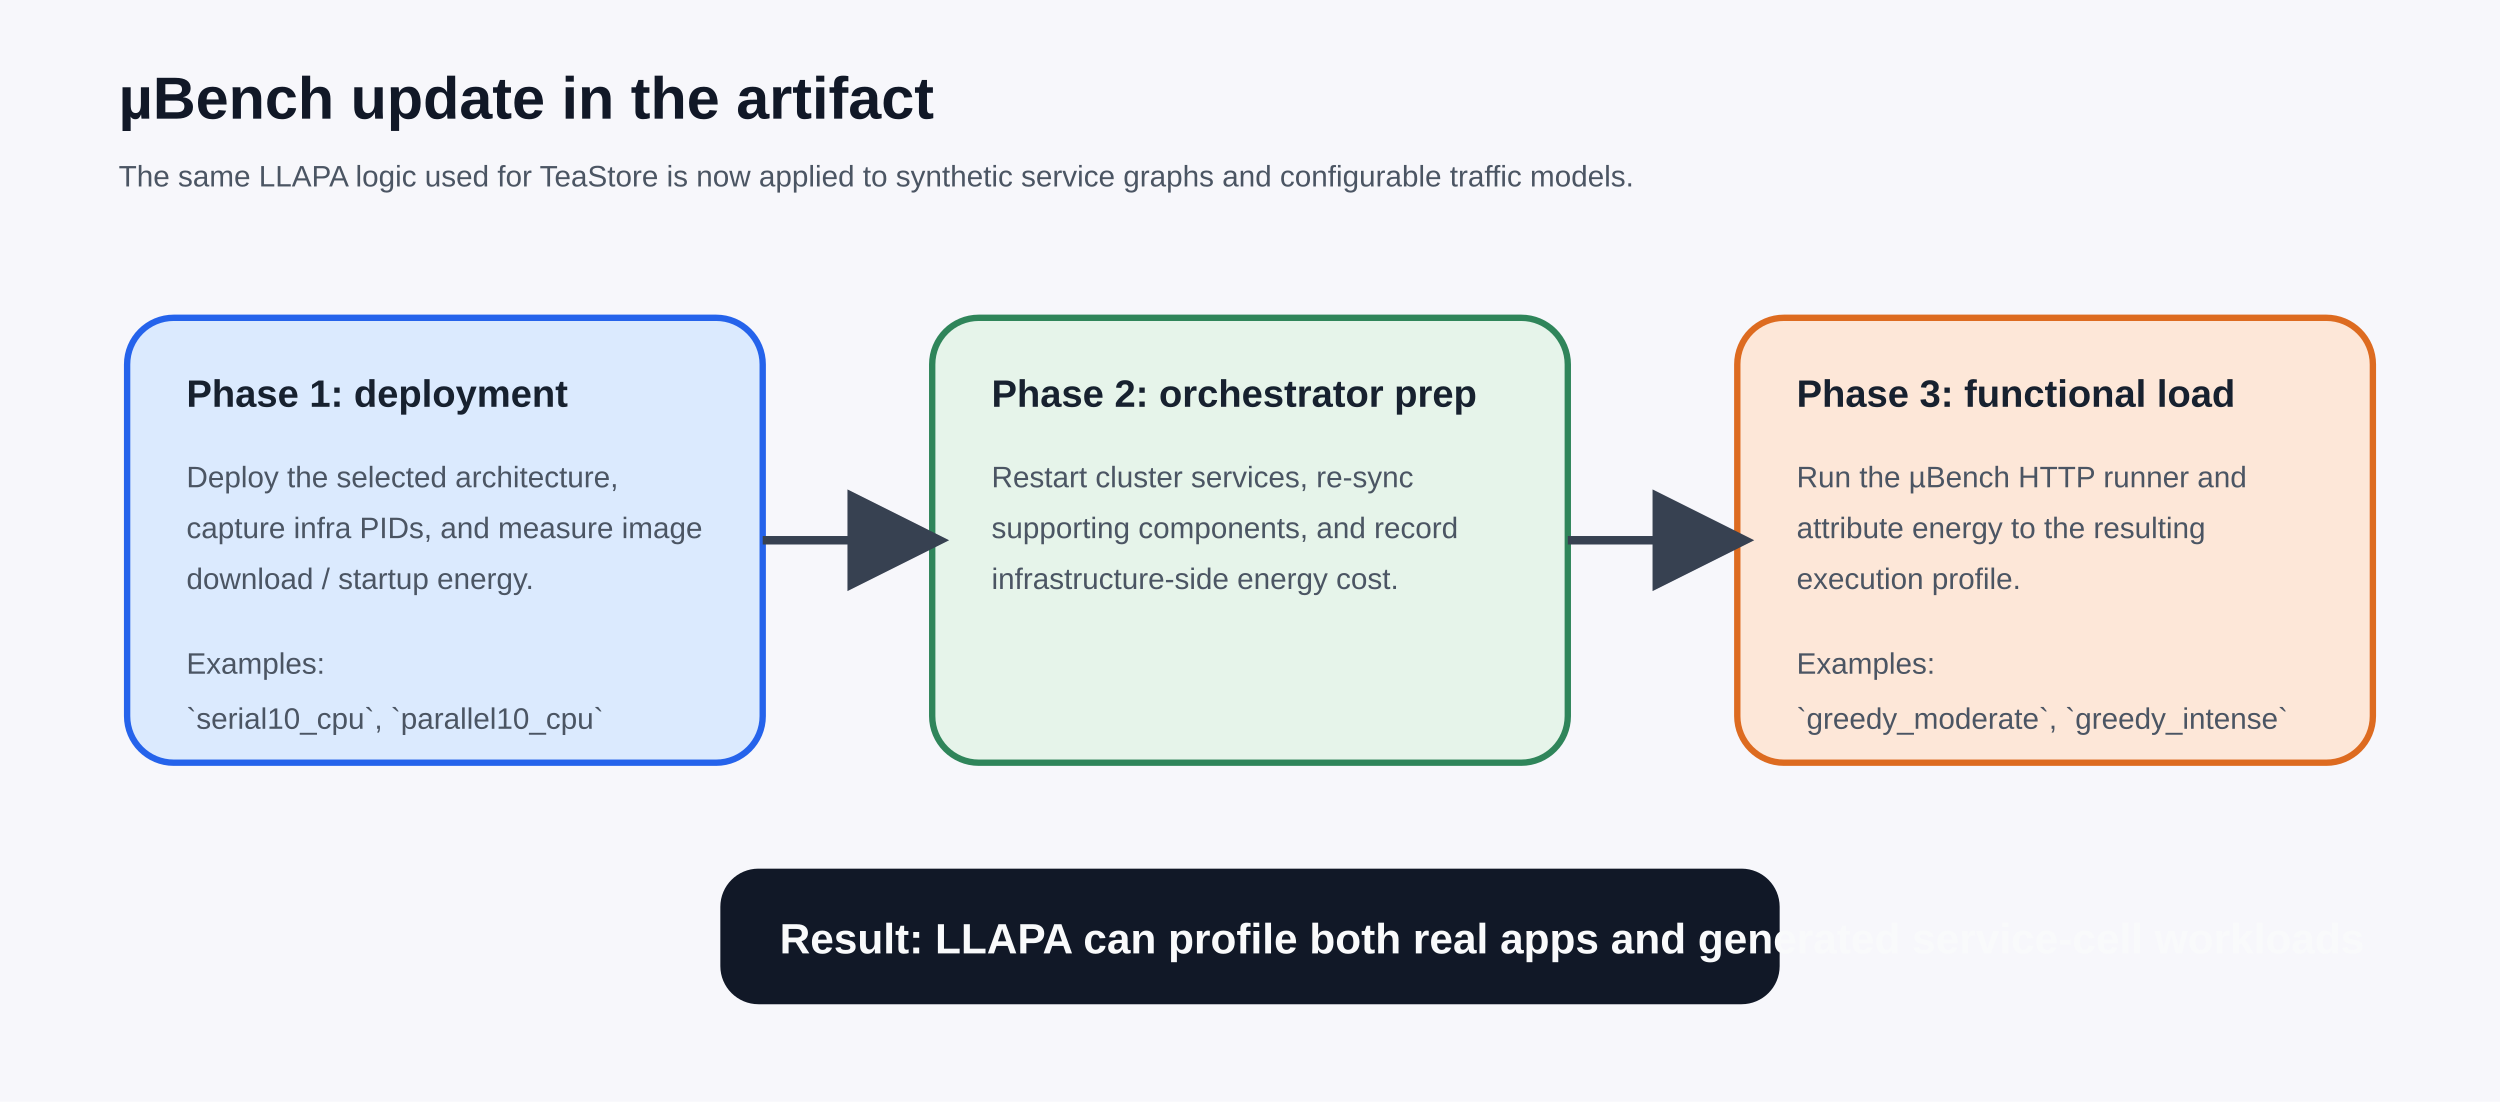
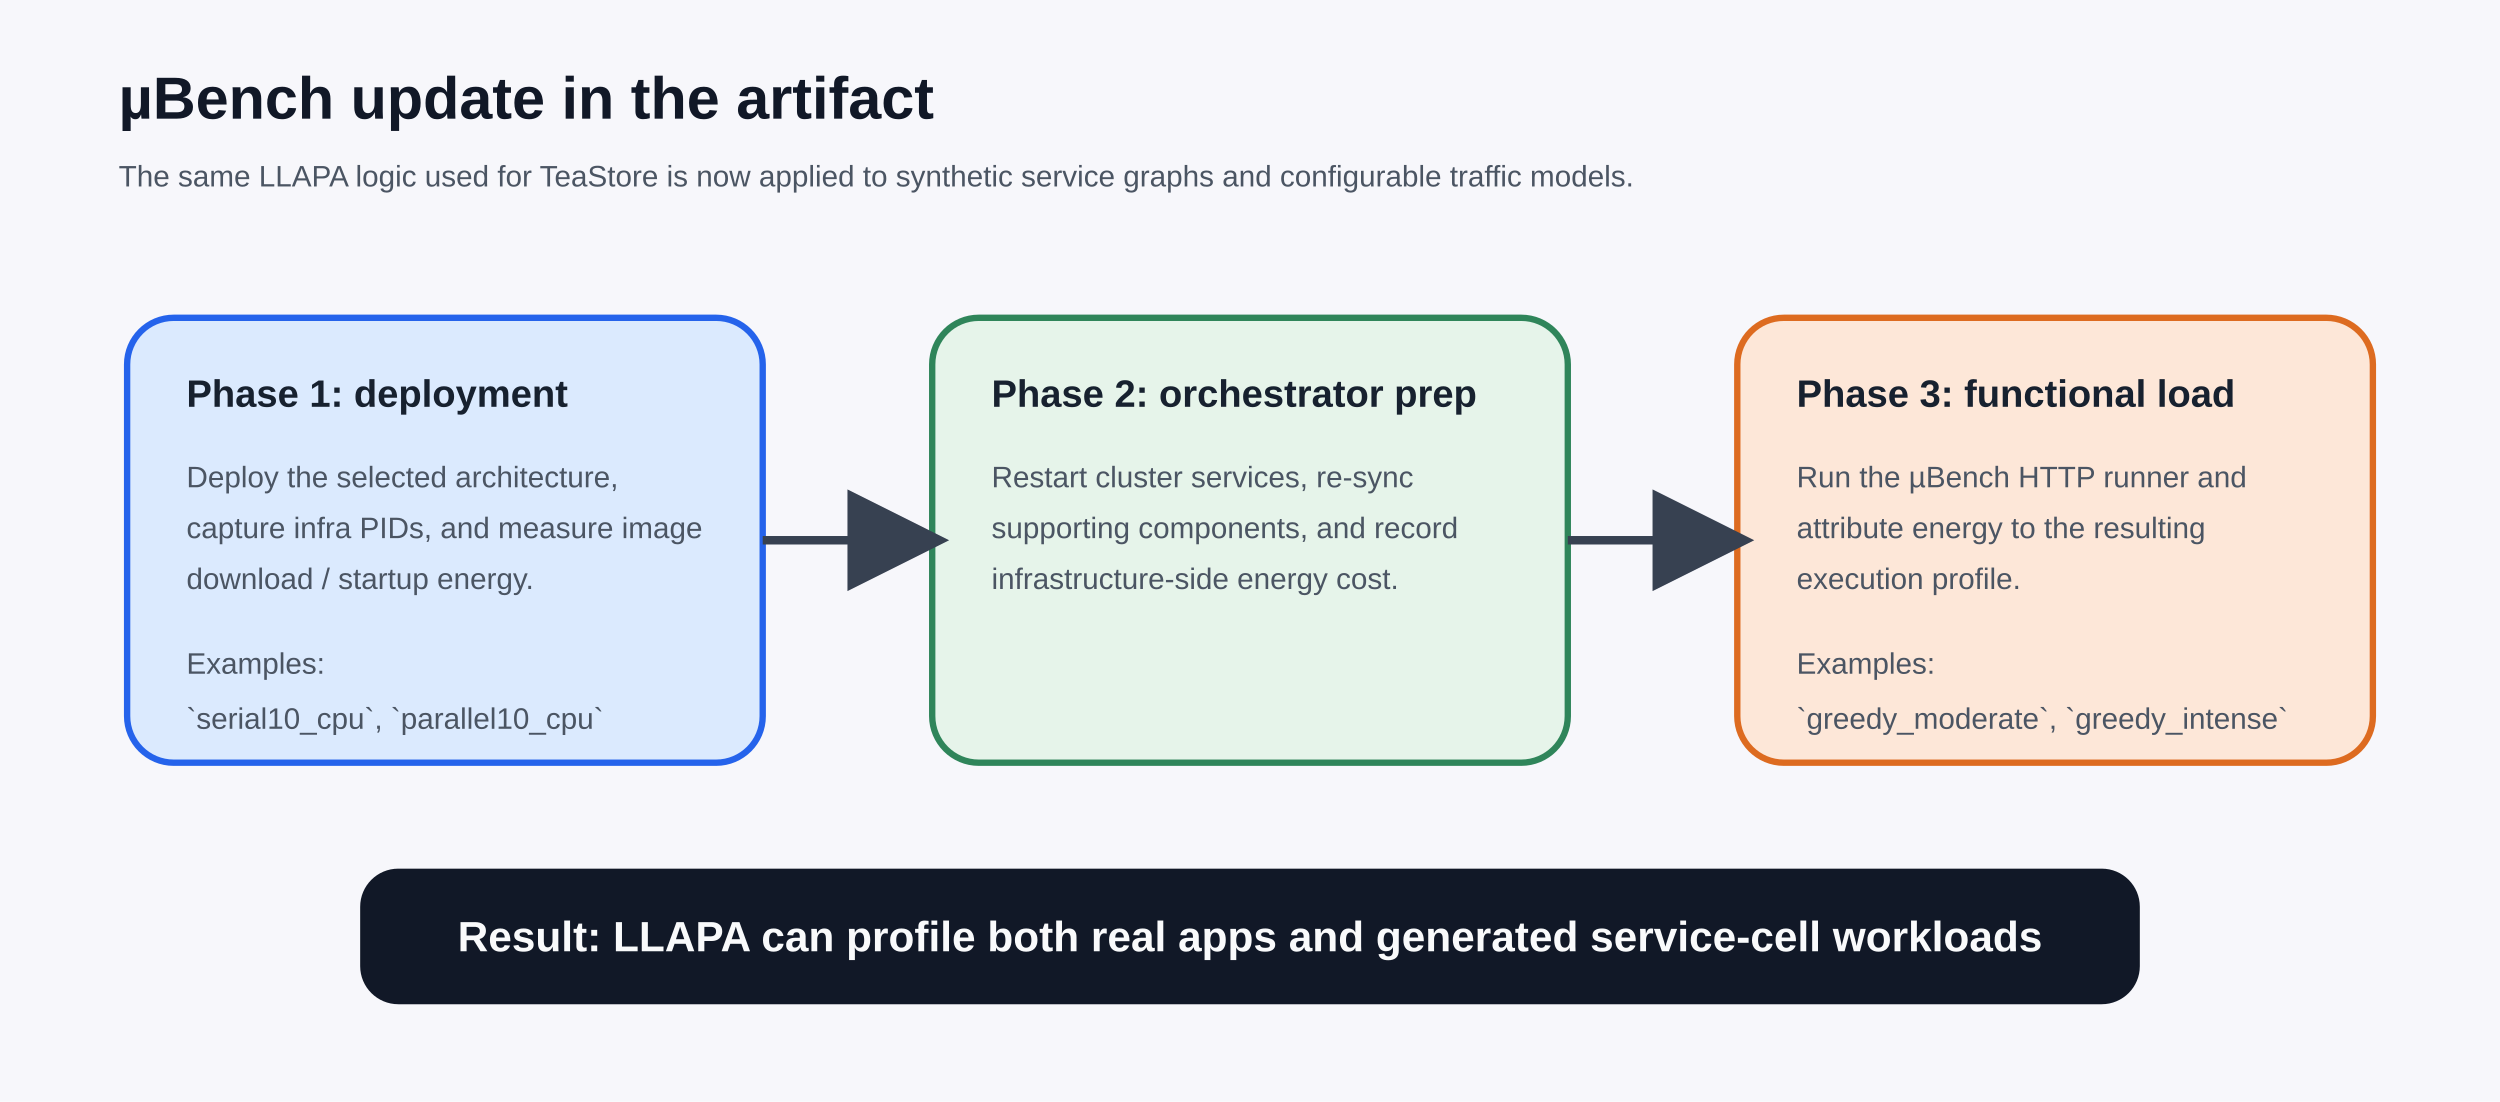
<svg xmlns="http://www.w3.org/2000/svg" width="1180" height="520" viewBox="0 0 1180 520" role="img" aria-labelledby="title desc">
  <defs>
    <style>
    .bg { fill: #f7f7fb; }
    .title { font: 700 28px Arial, sans-serif; fill: #111827; }
    .label { font: 700 18px Arial, sans-serif; fill: #17212f; }
    .small { font: 500 14px Arial, sans-serif; fill: #4b5563; }
    .box { rx: 22; ry: 22; stroke-width: 3; }
    .arrow { stroke: #374151; stroke-width: 4; fill: none; marker-end: url(#m); }
  </style>
    <marker id="m" markerWidth="12" markerHeight="12" refX="10" refY="6" orient="auto">
      <path d="M0,0 L12,6 L0,12 z" fill="#374151" />
    </marker>
  </defs>
  <rect class="bg" width="1180" height="520" />
  <text x="56" y="56" class="title">µBench update in the artifact</text>
  <text x="56" y="88" class="small">The same LLAPA logic used for TeaStore is now applied to synthetic service graphs and configurable traffic models.</text>
  <rect x="60" y="150" width="300" height="210" class="box" fill="#dbeafe" stroke="#2563eb" />
  <text x="88" y="192" class="label">Phase 1: deployment</text>
  <text x="88" y="230" class="small">Deploy the selected architecture,</text>
  <text x="88" y="254" class="small">capture infra PIDs, and measure image</text>
  <text x="88" y="278" class="small">download / startup energy.</text>
  <text x="88" y="318" class="small">Examples:</text>
  <text x="88" y="344" class="small">`serial10_cpu`, `parallel10_cpu`</text>
  <rect x="440" y="150" width="300" height="210" class="box" fill="#e6f4ea" stroke="#2f855a" />
  <text x="468" y="192" class="label">Phase 2: orchestrator prep</text>
  <text x="468" y="230" class="small">Restart cluster services, re-sync</text>
  <text x="468" y="254" class="small">supporting components, and record</text>
  <text x="468" y="278" class="small">infrastructure-side energy cost.</text>
  <rect x="820" y="150" width="300" height="210" class="box" fill="#fde7d8" stroke="#dd6b20" />
  <text x="848" y="192" class="label">Phase 3: functional load</text>
  <text x="848" y="230" class="small">Run the µBench HTTP runner and</text>
  <text x="848" y="254" class="small">attribute energy to the resulting</text>
  <text x="848" y="278" class="small">execution profile.</text>
  <text x="848" y="318" class="small">Examples:</text>
  <text x="848" y="344" class="small">`greedy_moderate`, `greedy_intense`</text>
  <path d="M360 255 H440" class="arrow" />
  <path d="M740 255 H820" class="arrow" />
-   <rect x="340" y="410" width="500" height="64" rx="18" ry="18" fill="#111827" />
-   <text x="368" y="450" font-family="Arial, sans-serif" font-size="20" font-weight="700" fill="#f9fafb">Result: LLAPA can profile both real apps and generated service-cell workloads</text>
+   <rect x="170" y="410" width="840" height="64" rx="18" ry="18" fill="#111827" />
+   <text x="590" y="449" text-anchor="middle" font-family="Arial, sans-serif" font-size="20" font-weight="700" fill="#f9fafb">Result: LLAPA can profile both real apps and generated service-cell workloads</text>
</svg>
